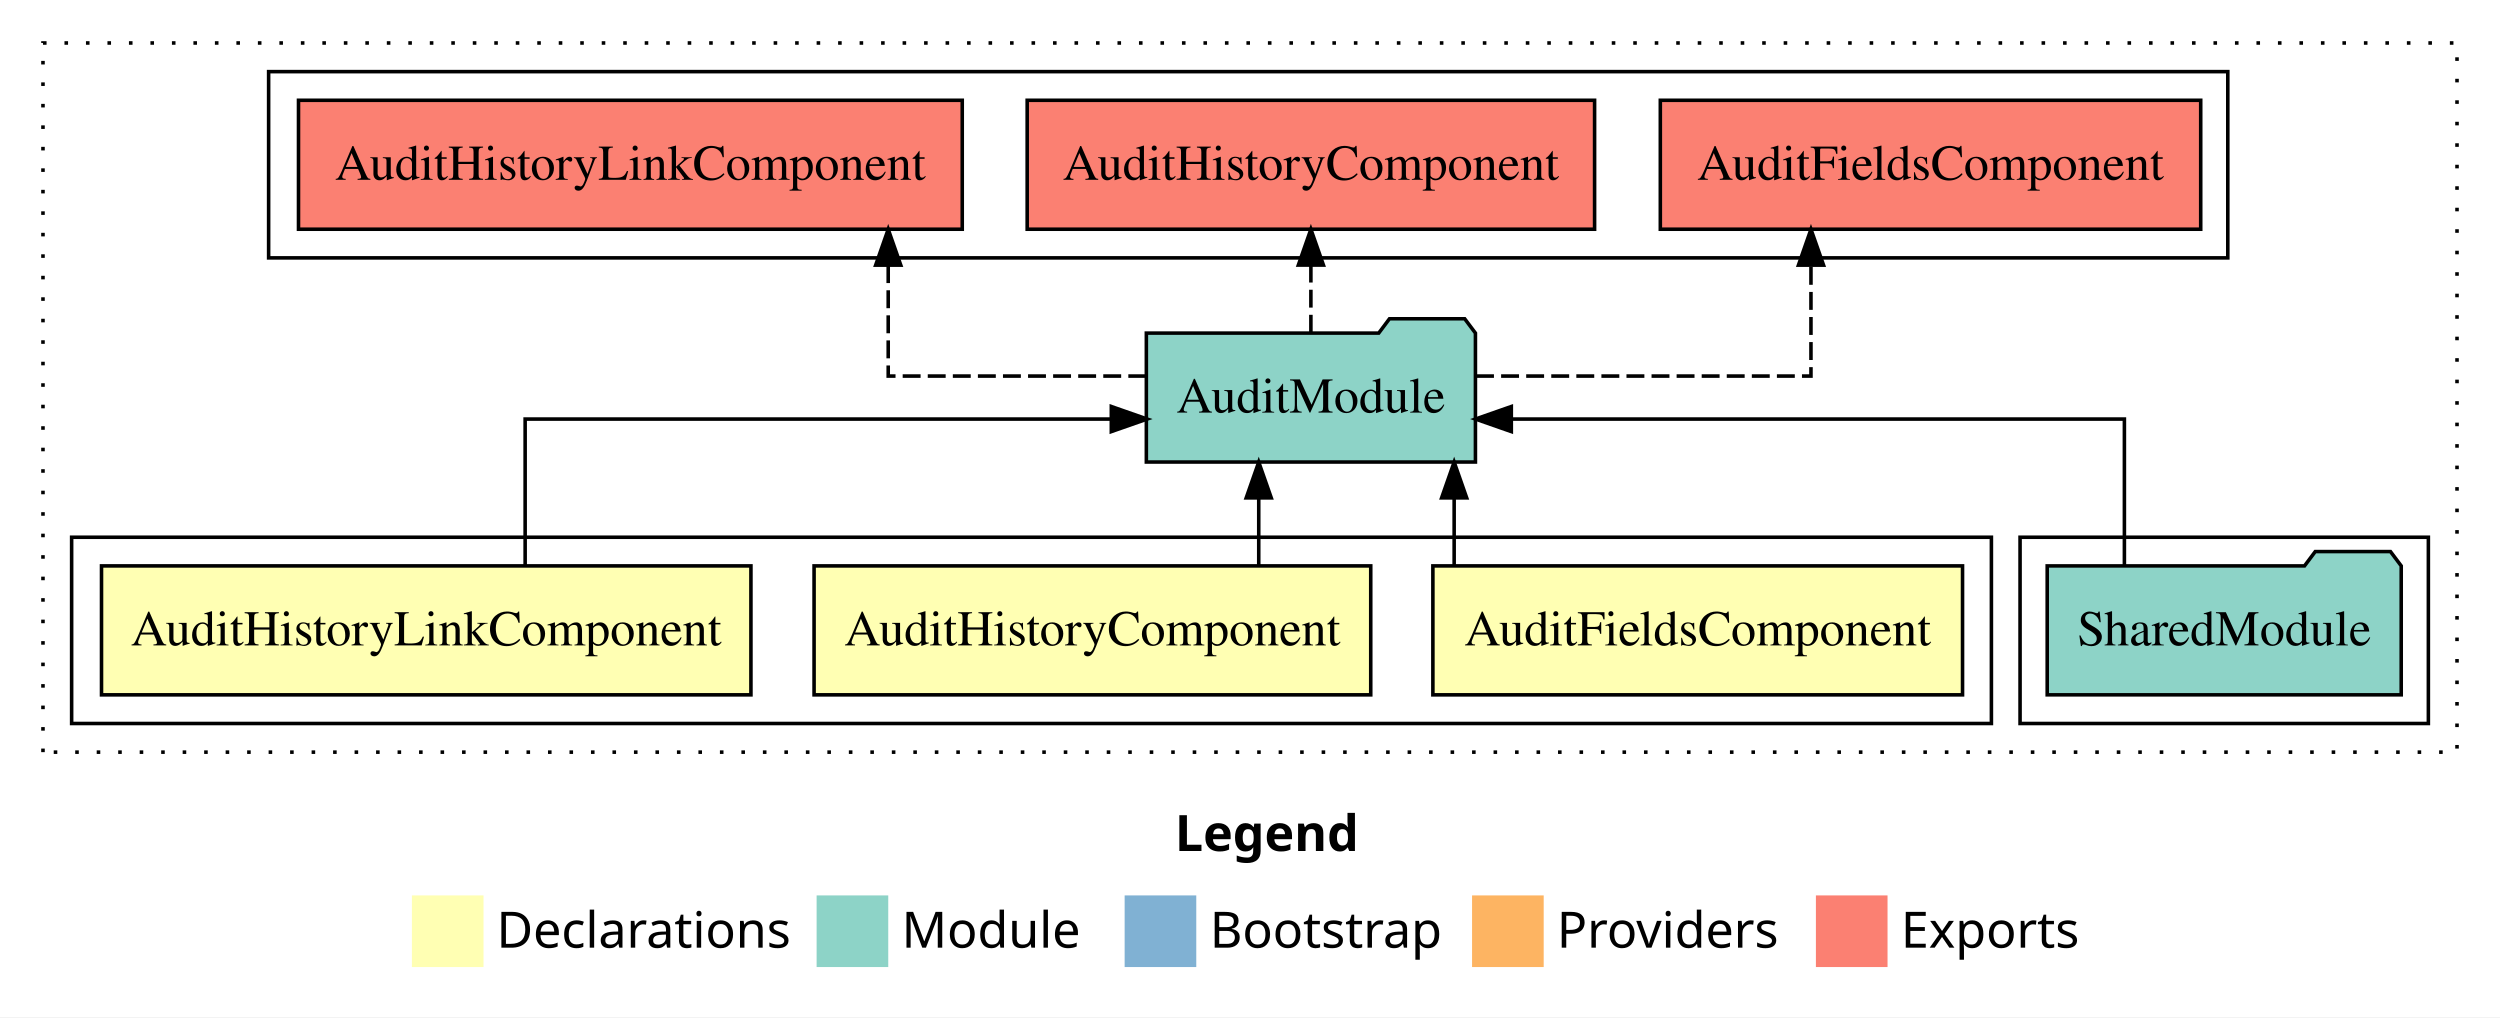
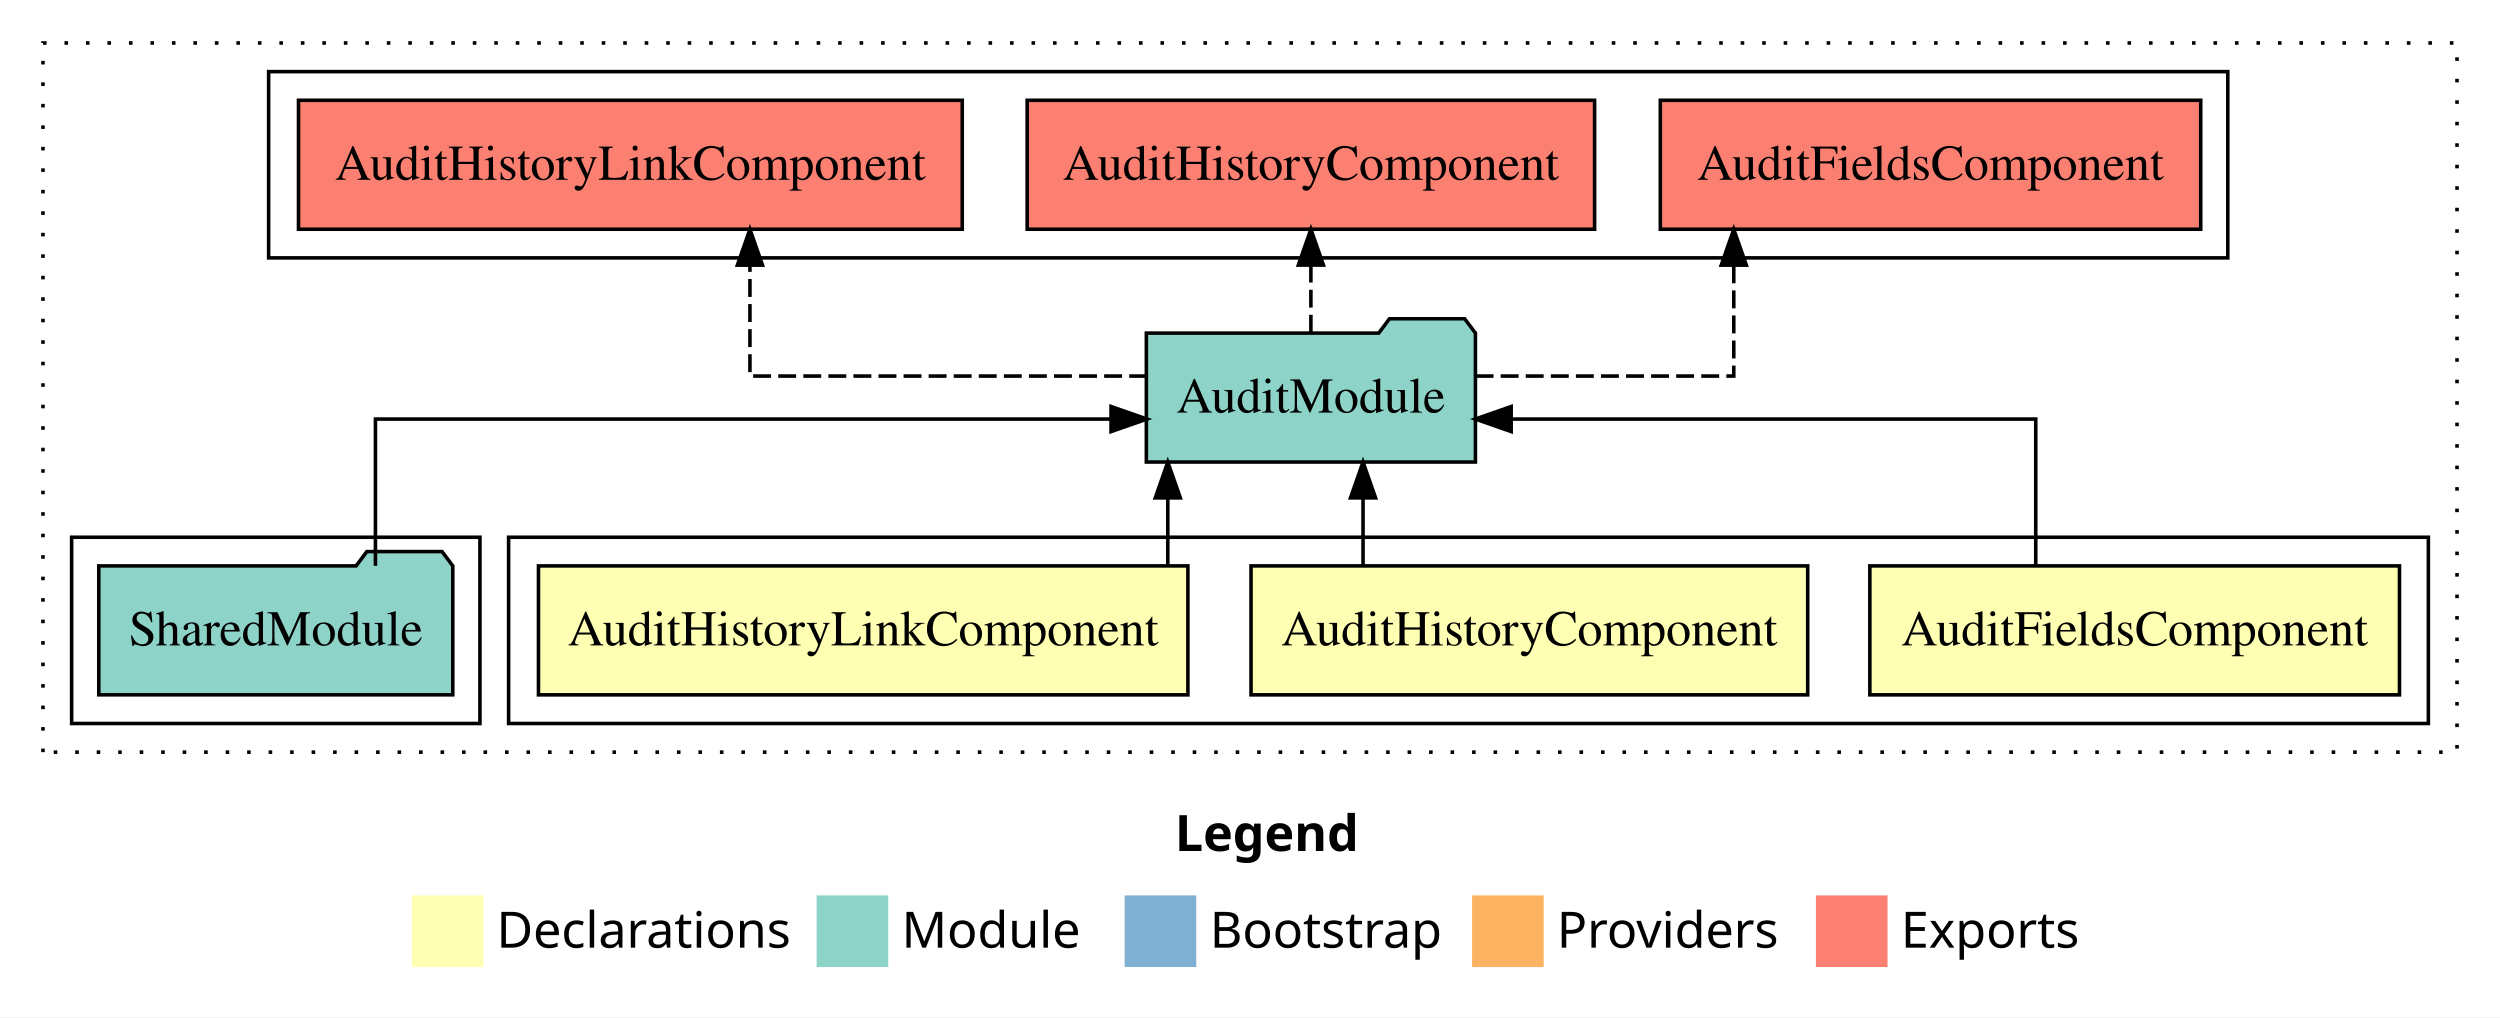
<svg xmlns="http://www.w3.org/2000/svg" width="698pt" height="284pt" viewBox="0.00 0.00 698.00 284.00">
  <g id="graph0" class="graph" transform="scale(1 1) rotate(0) translate(4 280)">
    <polygon fill="white" stroke="transparent" points="-4,4 -4,-280 694,-280 694,4 -4,4" />
    <text text-anchor="start" x="324.01" y="-42.4" font-family="sans-serif" font-weight="bold" font-size="14.00">Legend</text>
    <polygon fill="#ffffb3" stroke="transparent" points="111,-10 111,-30 131,-30 131,-10 111,-10" />
    <text text-anchor="start" x="134.63" y="-15.4" font-family="sans-serif" font-size="14.00">  Declarations</text>
    <polygon fill="#8dd3c7" stroke="transparent" points="224,-10 224,-30 244,-30 244,-10 224,-10" />
    <text text-anchor="start" x="247.73" y="-15.4" font-family="sans-serif" font-size="14.00">  Module</text>
    <polygon fill="#80b1d3" stroke="transparent" points="310,-10 310,-30 330,-30 330,-10 310,-10" />
    <text text-anchor="start" x="333.78" y="-15.4" font-family="sans-serif" font-size="14.00">  Bootstrap</text>
    <polygon fill="#fdb462" stroke="transparent" points="407,-10 407,-30 427,-30 427,-10 407,-10" />
    <text text-anchor="start" x="430.67" y="-15.4" font-family="sans-serif" font-size="14.00">  Providers</text>
    <polygon fill="#fb8072" stroke="transparent" points="503,-10 503,-30 523,-30 523,-10 503,-10" />
    <text text-anchor="start" x="526.73" y="-15.4" font-family="sans-serif" font-size="14.00">  Exports</text>
    <g id="clust1" class="cluster">
      <polygon fill="none" stroke="black" stroke-dasharray="1,5" points="8,-70 8,-268 682,-268 682,-70 8,-70" />
    </g>
-     <g id="clust6" class="cluster">
-       <polygon fill="none" stroke="black" points="560,-78 560,-130 674,-130 674,-78 560,-78" />
+     <g id="clust2" class="cluster">
+       <polygon fill="none" stroke="black" points="138,-78 138,-130 674,-130 674,-78 138,-78" />
    </g>
    <g id="clust7" class="cluster">
      <polygon fill="none" stroke="black" points="71,-208 71,-260 618,-260 618,-208 71,-208" />
    </g>
-     <g id="clust2" class="cluster">
-       <polygon fill="none" stroke="black" points="16,-78 16,-130 552,-130 552,-78 16,-78" />
+     <g id="clust6" class="cluster">
+       <polygon fill="none" stroke="black" points="16,-78 16,-130 130,-130 130,-78 16,-78" />
    </g>
    <g id="node1" class="node">
-       <polygon fill="#ffffb3" stroke="black" points="543.94,-122 396.06,-122 396.06,-86 543.94,-86 543.94,-122" />
-       <text text-anchor="middle" x="470" y="-99.8" font-family="Times,serif" font-size="14.00">AuditFieldsComponent</text>
+       <polygon fill="#ffffb3" stroke="black" points="665.94,-122 518.06,-122 518.06,-86 665.94,-86 665.94,-122" />
+       <text text-anchor="middle" x="592" y="-99.8" font-family="Times,serif" font-size="14.00">AuditFieldsComponent</text>
    </g>
    <g id="node4" class="node">
      <polygon fill="#8dd3c7" stroke="black" points="407.94,-187 404.94,-191 383.94,-191 380.94,-187 316.06,-187 316.06,-151 407.94,-151 407.94,-187" />
      <text text-anchor="middle" x="362" y="-164.8" font-family="Times,serif" font-size="14.00">AuditModule</text>
    </g>
    <g id="edge1" class="edge">
-       <path fill="none" stroke="black" d="M402,-122.11C402,-122.11 402,-140.99 402,-140.99" />
-       <polygon fill="black" stroke="black" points="398.5,-140.99 402,-150.99 405.5,-140.99 398.5,-140.99" />
+       <path fill="none" stroke="black" d="M564.38,-122.02C564.38,-139.37 564.38,-163 564.38,-163 564.38,-163 417.92,-163 417.92,-163" />
+       <polygon fill="black" stroke="black" points="417.92,-159.5 407.92,-163 417.92,-166.5 417.92,-159.5" />
    </g>
    <g id="node2" class="node">
-       <polygon fill="#ffffb3" stroke="black" points="378.71,-122 223.29,-122 223.29,-86 378.71,-86 378.71,-122" />
-       <text text-anchor="middle" x="301" y="-99.8" font-family="Times,serif" font-size="14.00">AuditHistoryComponent</text>
+       <polygon fill="#ffffb3" stroke="black" points="500.71,-122 345.29,-122 345.29,-86 500.71,-86 500.71,-122" />
+       <text text-anchor="middle" x="423" y="-99.8" font-family="Times,serif" font-size="14.00">AuditHistoryComponent</text>
    </g>
    <g id="edge2" class="edge">
-       <path fill="none" stroke="black" d="M347.44,-122.11C347.44,-122.11 347.44,-140.99 347.44,-140.99" />
-       <polygon fill="black" stroke="black" points="343.94,-140.99 347.44,-150.99 350.94,-140.99 343.94,-140.99" />
+       <path fill="none" stroke="black" d="M376.56,-122.11C376.56,-122.11 376.56,-140.99 376.56,-140.99" />
+       <polygon fill="black" stroke="black" points="373.06,-140.99 376.56,-150.99 380.06,-140.99 373.06,-140.99" />
    </g>
    <g id="node3" class="node">
-       <polygon fill="#ffffb3" stroke="black" points="205.66,-122 24.34,-122 24.34,-86 205.66,-86 205.66,-122" />
-       <text text-anchor="middle" x="115" y="-99.8" font-family="Times,serif" font-size="14.00">AuditHistoryLinkComponent</text>
+       <polygon fill="#ffffb3" stroke="black" points="327.66,-122 146.34,-122 146.34,-86 327.66,-86 327.66,-122" />
+       <text text-anchor="middle" x="237" y="-99.8" font-family="Times,serif" font-size="14.00">AuditHistoryLinkComponent</text>
    </g>
    <g id="edge3" class="edge">
-       <path fill="none" stroke="black" d="M142.62,-122.02C142.62,-139.37 142.62,-163 142.62,-163 142.62,-163 306.28,-163 306.28,-163" />
-       <polygon fill="black" stroke="black" points="306.28,-166.5 316.28,-163 306.28,-159.5 306.28,-166.5" />
+       <path fill="none" stroke="black" d="M322.05,-122.11C322.05,-122.11 322.05,-140.99 322.05,-140.99" />
+       <polygon fill="black" stroke="black" points="318.55,-140.99 322.05,-150.99 325.55,-140.99 318.55,-140.99" />
    </g>
    <g id="node6" class="node">
      <polygon fill="#fb8072" stroke="black" points="610.44,-252 459.56,-252 459.56,-216 610.44,-216 610.44,-252" />
      <text text-anchor="middle" x="535" y="-229.8" font-family="Times,serif" font-size="14.00">AuditFieldsComponent </text>
    </g>
    <g id="edge5" class="edge">
-       <path fill="none" stroke="black" stroke-dasharray="5,2" d="M408.11,-175C448.78,-175 501.62,-175 501.62,-175 501.62,-175 501.62,-205.98 501.62,-205.98" />
-       <polygon fill="black" stroke="black" points="498.13,-205.98 501.62,-215.98 505.13,-205.98 498.13,-205.98" />
+       <path fill="none" stroke="black" stroke-dasharray="5,2" d="M407.99,-175C441.14,-175 480.07,-175 480.07,-175 480.07,-175 480.07,-205.98 480.07,-205.98" />
+       <polygon fill="black" stroke="black" points="476.57,-205.98 480.07,-215.98 483.57,-205.98 476.57,-205.98" />
    </g>
    <g id="node7" class="node">
      <polygon fill="#fb8072" stroke="black" points="441.21,-252 282.79,-252 282.79,-216 441.21,-216 441.21,-252" />
      <text text-anchor="middle" x="362" y="-229.8" font-family="Times,serif" font-size="14.00">AuditHistoryComponent </text>
    </g>
    <g id="edge6" class="edge">
      <path fill="none" stroke="black" stroke-dasharray="5,2" d="M362,-187.11C362,-187.11 362,-205.99 362,-205.99" />
      <polygon fill="black" stroke="black" points="358.5,-205.99 362,-215.99 365.5,-205.99 358.5,-205.99" />
    </g>
    <g id="node8" class="node">
      <polygon fill="#fb8072" stroke="black" points="264.66,-252 79.34,-252 79.34,-216 264.66,-216 264.66,-252" />
      <text text-anchor="middle" x="172" y="-229.8" font-family="Times,serif" font-size="14.00">AuditHistoryLinkComponent </text>
    </g>
    <g id="edge7" class="edge">
-       <path fill="none" stroke="black" stroke-dasharray="5,2" d="M316.03,-175C282.9,-175 243.99,-175 243.99,-175 243.99,-175 243.99,-205.98 243.99,-205.98" />
-       <polygon fill="black" stroke="black" points="240.49,-205.98 243.99,-215.98 247.49,-205.98 240.49,-205.98" />
+       <path fill="none" stroke="black" stroke-dasharray="5,2" d="M316.28,-175C270.05,-175 205.38,-175 205.38,-175 205.38,-175 205.38,-205.98 205.38,-205.98" />
+       <polygon fill="black" stroke="black" points="201.88,-205.98 205.38,-215.98 208.88,-205.98 201.88,-205.98" />
    </g>
    <g id="node5" class="node">
-       <polygon fill="#8dd3c7" stroke="black" points="666.42,-122 663.42,-126 642.42,-126 639.42,-122 567.58,-122 567.58,-86 666.42,-86 666.42,-122" />
-       <text text-anchor="middle" x="617" y="-99.8" font-family="Times,serif" font-size="14.00">SharedModule</text>
+       <polygon fill="#8dd3c7" stroke="black" points="122.42,-122 119.42,-126 98.42,-126 95.42,-122 23.58,-122 23.58,-86 122.42,-86 122.42,-122" />
+       <text text-anchor="middle" x="73" y="-99.8" font-family="Times,serif" font-size="14.00">SharedModule</text>
    </g>
    <g id="edge4" class="edge">
-       <path fill="none" stroke="black" d="M589.13,-122.02C589.13,-139.37 589.13,-163 589.13,-163 589.13,-163 417.96,-163 417.96,-163" />
-       <polygon fill="black" stroke="black" points="417.96,-159.5 407.96,-163 417.96,-166.5 417.96,-159.5" />
+       <path fill="none" stroke="black" d="M100.82,-122.02C100.82,-139.37 100.82,-163 100.82,-163 100.82,-163 306.21,-163 306.21,-163" />
+       <polygon fill="black" stroke="black" points="306.21,-166.5 316.21,-163 306.21,-159.5 306.21,-166.5" />
    </g>
  </g>
</svg>
